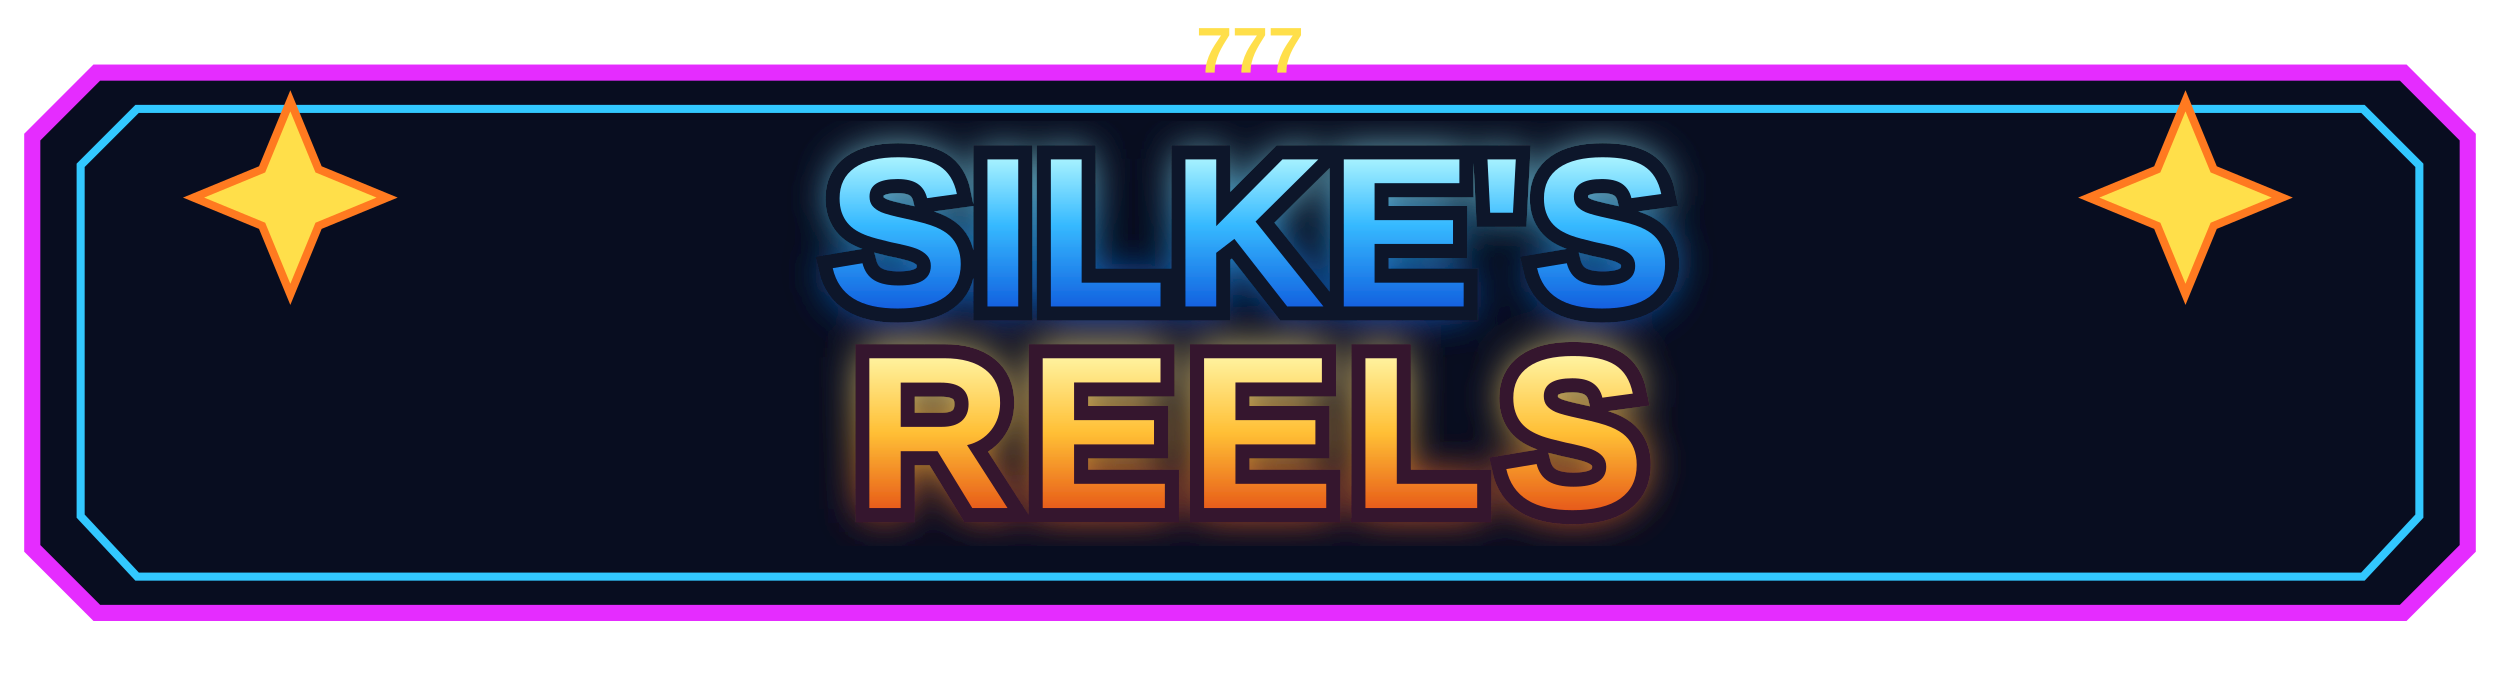
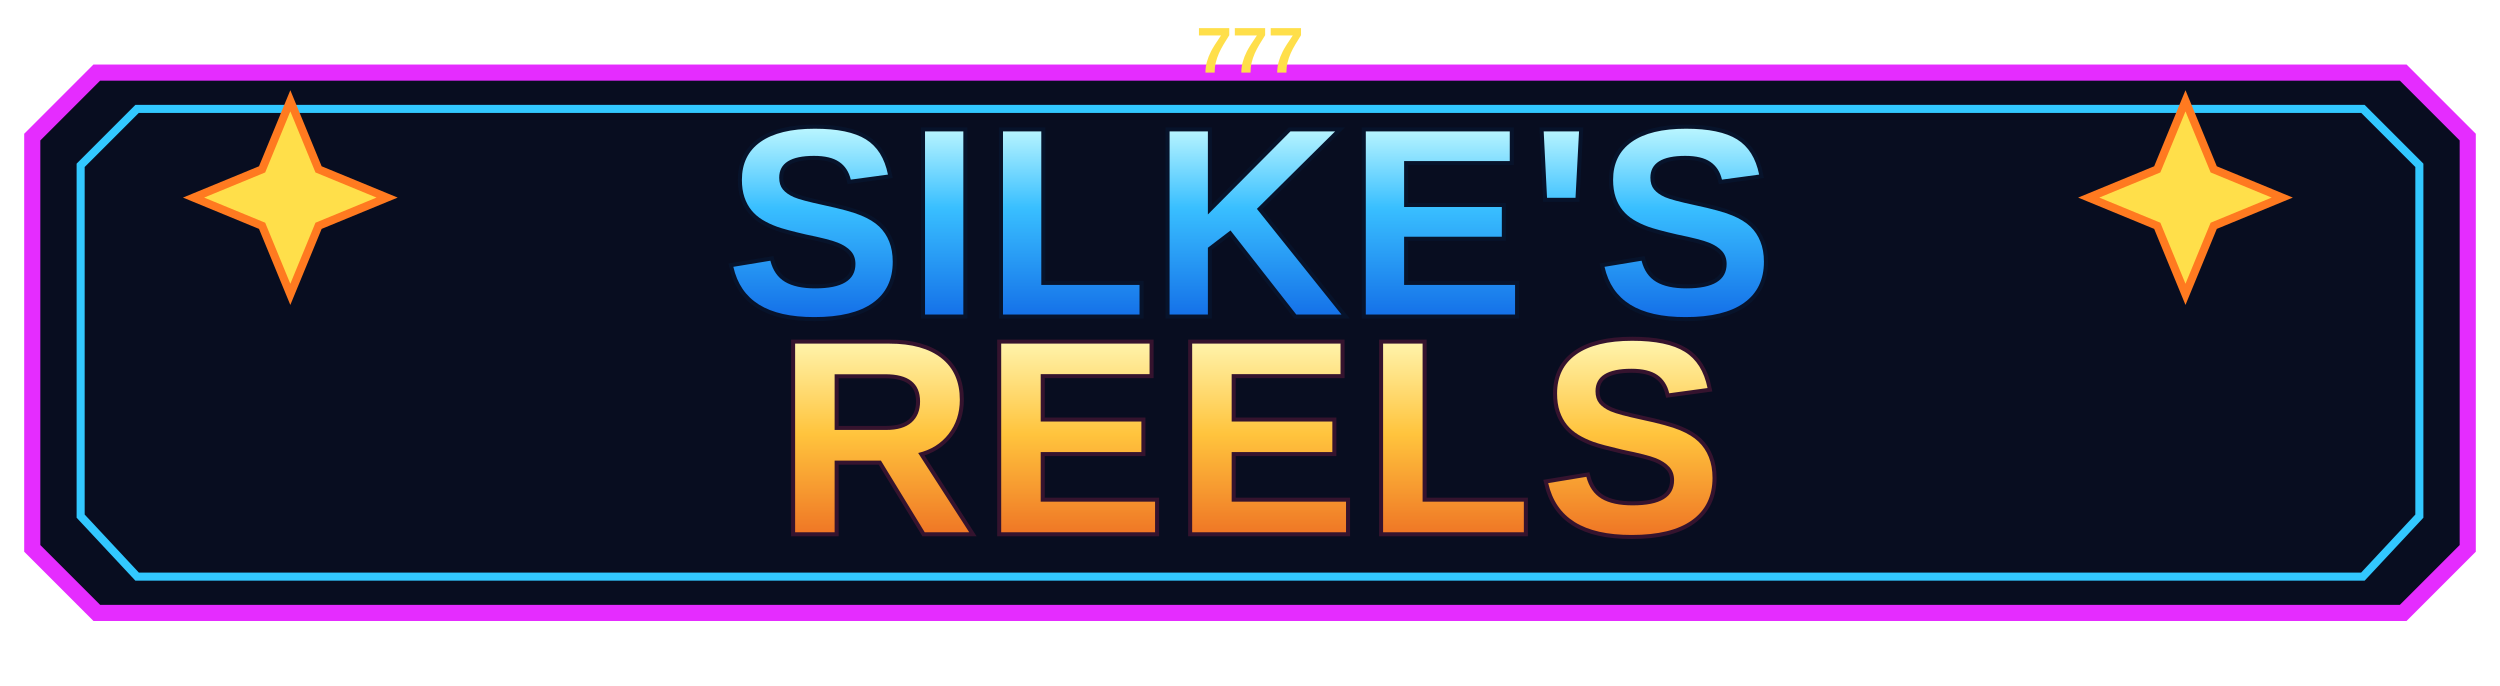
<svg xmlns="http://www.w3.org/2000/svg" viewBox="0 0 620 170" role="img" aria-labelledby="title desc">
  <defs>
-     <linearGradient id="blue" x2="0" y2="1">
-       <stop stop-color="#a9f3ff" />
-       <stop offset=".45" stop-color="#36b9ff" />
-       <stop offset="1" stop-color="#1260df" />
+     <linearGradient id="blue" x1="0" y1="0" x2="0" y2="1">
+       <stop stop-color="#b9f5ff" />
+       <stop offset=".42" stop-color="#39bfff" />
+       <stop offset="1" stop-color="#1470e8" />
    </linearGradient>
-     <linearGradient id="gold" x2="0" y2="1">
-       <stop stop-color="#fff3a0" />
-       <stop offset=".5" stop-color="#ffbf35" />
-       <stop offset="1" stop-color="#e75b19" />
+     <linearGradient id="gold" x1="0" y1="0" x2="0" y2="1">
+       <stop stop-color="#fff4ad" />
+       <stop offset=".48" stop-color="#ffc43d" />
+       <stop offset="1" stop-color="#ef7625" />
    </linearGradient>
-     <filter id="glow">
-       <feGaussianBlur stdDeviation="5" result="b" />
-       <feMerge>
-         <feMergeNode in="b" />
-         <feMergeNode in="SourceGraphic" />
-       </feMerge>
-     </filter>
  </defs>
  <path d="M24 18H596L612 34V136L596 152H24L8 136V34Z" fill="#080d20" stroke="#e52cff" stroke-width="4" />
  <path d="M34 27H586L600 41V128L586 143H34L20 128V41Z" fill="none" stroke="#32c8ff" stroke-width="2" />
-   <g filter="url(#glow)">
-     <text x="310" y="76" text-anchor="middle" font-family="Arial Black,Arial,sans-serif" font-size="53" font-weight="900" letter-spacing="1" fill="url(#blue)" stroke="#07132b" stroke-width="7" paint-order="stroke">SILKE'S</text>
-     <text x="310" y="126" text-anchor="middle" font-family="Arial Black,Arial,sans-serif" font-size="54" font-weight="900" letter-spacing="4" fill="url(#gold)" stroke="#35132e" stroke-width="7" paint-order="stroke">REELS</text>
+   <g text-anchor="middle" font-family="Impact,'Arial Black',Arial,sans-serif" font-weight="900">
+     <text x="310" y="78" font-size="66" letter-spacing="1" fill="url(#blue)" stroke="#07132b" stroke-width="2" paint-order="stroke">SILKE'S</text>
+     <text x="310" y="132" font-size="68" letter-spacing="2" fill="url(#gold)" stroke="#35132e" stroke-width="2" paint-order="stroke">REELS</text>
  </g>
  <g fill="#ffdf4a" stroke="#ff7a20" stroke-width="2">
    <path d="M65 42l7-17 7 17 17 7-17 7-7 17-7-17-17-7z" />
    <path d="M535 42l7-17 7 17 17 7-17 7-7 17-7-17-17-7z" />
  </g>
-   <g fill="#ffdf4a" font-family="Arial,sans-serif" font-size="16" font-weight="bold">
-     <text x="310" y="18" text-anchor="middle">777</text>
-   </g>
+   <text x="310" y="18" text-anchor="middle" fill="#ffdf4a" font-family="Arial,sans-serif" font-size="16" font-weight="bold">777</text>
</svg>
